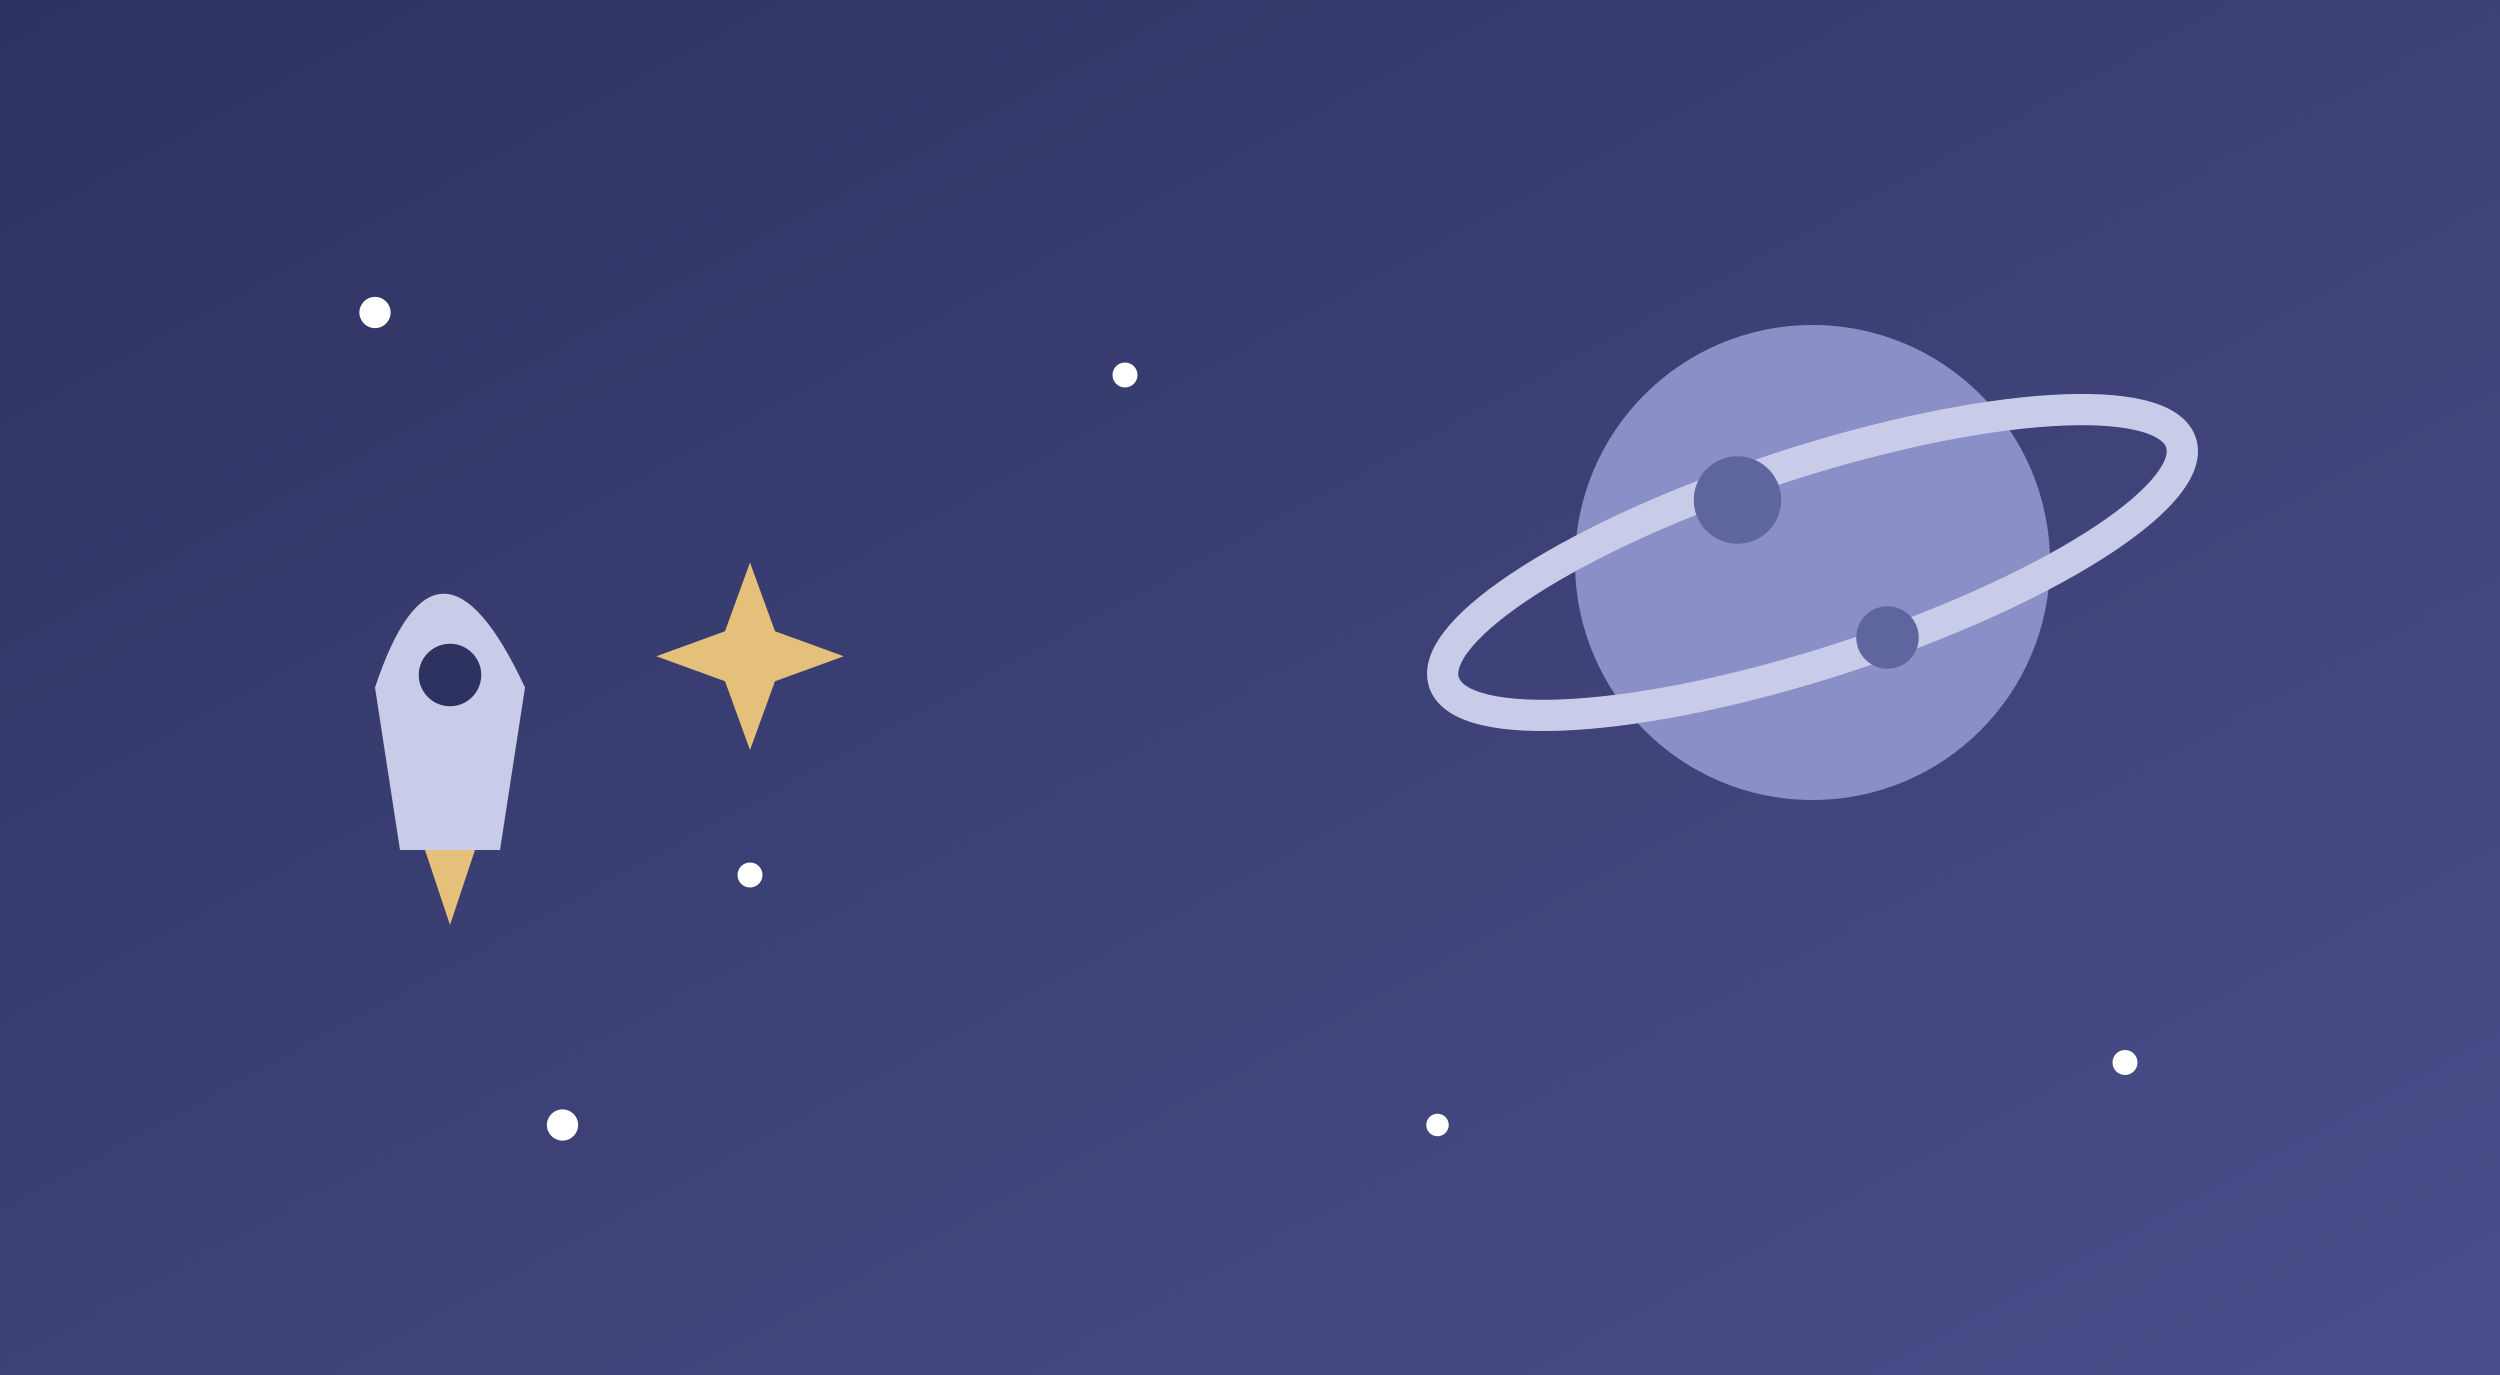
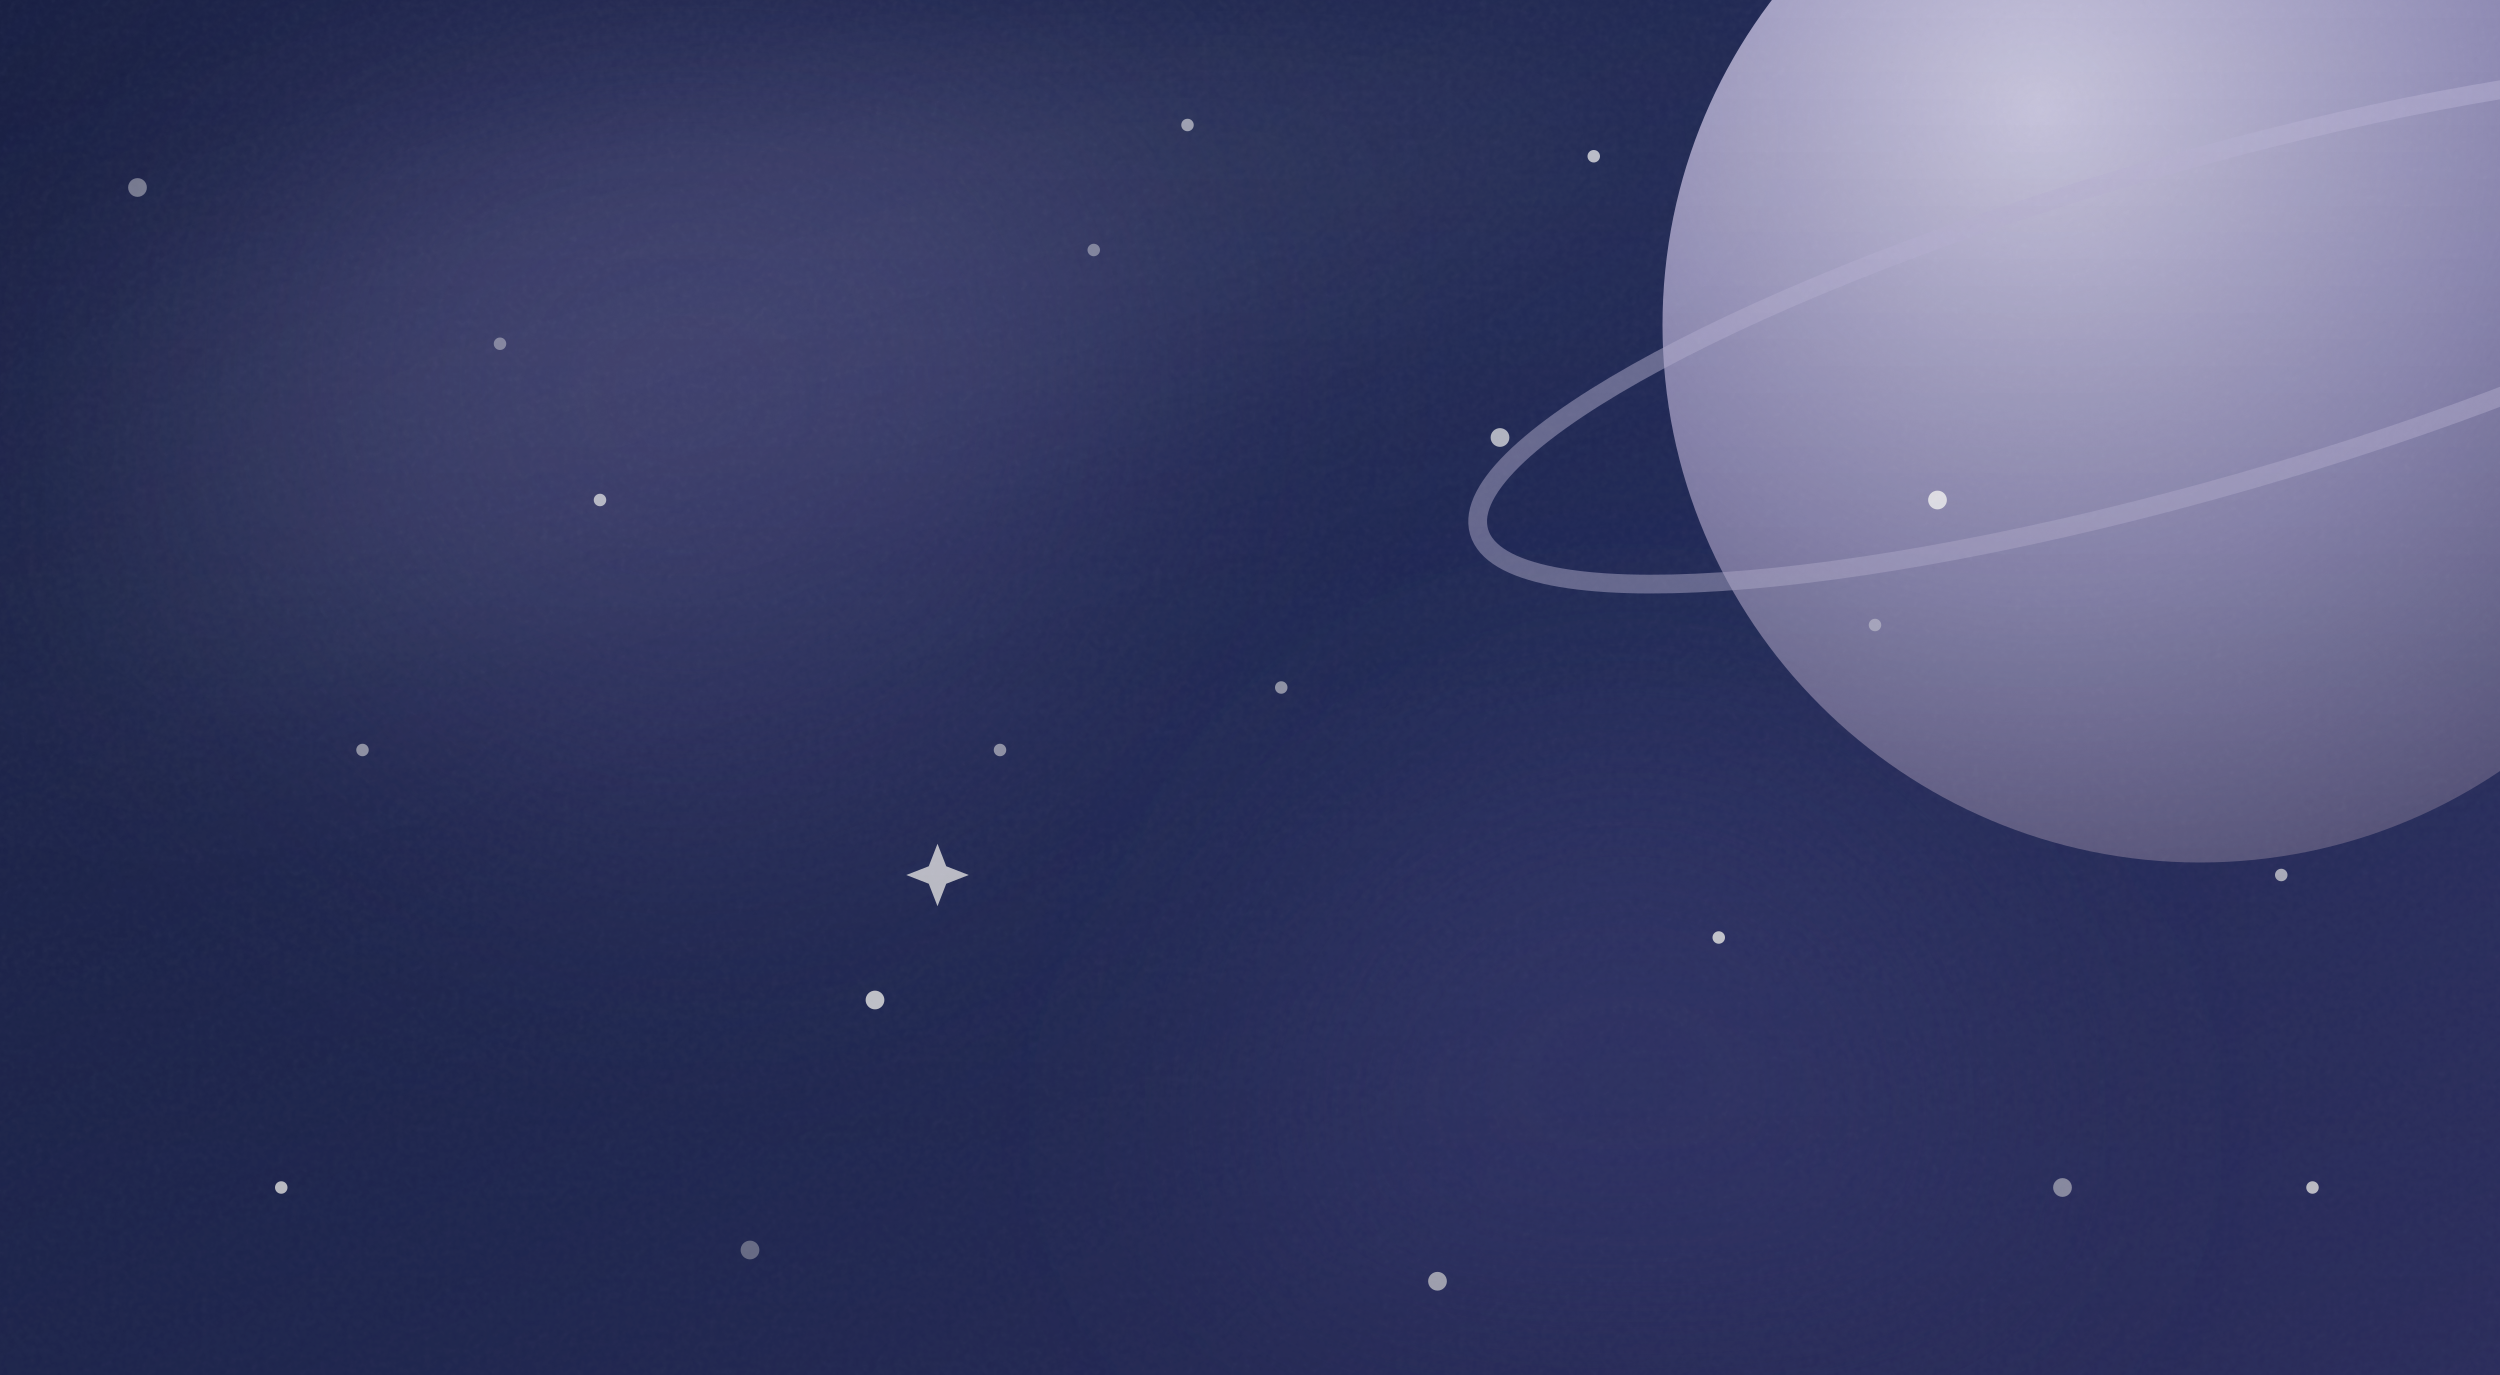
<svg xmlns="http://www.w3.org/2000/svg" viewBox="0 0 400 220" preserveAspectRatio="xMidYMid slice">
  <defs>
-     <linearGradient id="bg" x1="0" y1="0" x2="1" y2="1">
-       <stop offset="0%" stop-color="#2E3260" />
-       <stop offset="100%" stop-color="#4A4F8C" />
+     <linearGradient id="lg91" x1="0" y1="0" x2="1" y2="1">
+       <stop offset="0%" stop-color="#171E42" />
+       <stop offset="55%" stop-color="#232C5C" />
+       <stop offset="100%" stop-color="#33356E" />
+     </linearGradient>
+     <filter id="bl92" x="-60%" y="-60%" width="220%" height="220%">
+       <feGaussianBlur stdDeviation="26" />
+     </filter>
+     <filter id="bl93" x="-60%" y="-60%" width="220%" height="220%">
+       <feGaussianBlur stdDeviation="22" />
+     </filter>
+     <radialGradient id="rg94" cx="0.35" cy="0.3" r="0.8">
+       <stop offset="0%" stop-color="#C9C6DE" />
+       <stop offset="55%" stop-color="#8E8AB4" />
+       <stop offset="100%" stop-color="#57547E" />
+     </radialGradient>
+     <filter id="bl95" x="-60%" y="-60%" width="220%" height="220%">
+       <feGaussianBlur stdDeviation="22" />
+     </filter>
+     <filter id="gr96">
+       <feTurbulence type="fractalNoise" baseFrequency="0.9" numOctaves="2" stitchTiles="stitch" />
+       <feColorMatrix type="saturate" values="0" />
+       <feComponentTransfer>
+         <feFuncA type="linear" slope="0.05" />
+       </feComponentTransfer>
+       <feComposite operator="in" in2="SourceGraphic" />
+     </filter>
+     <linearGradient id="lg97" x1="0" y1="0" x2="0" y2="1">
+       <stop offset="0%" stop-color="#05060F" stop-opacity="0" />
+       <stop offset="100%" stop-color="#05060F" stop-opacity="0.2" />
    </linearGradient>
  </defs>
-   <rect width="400" height="220" fill="url(#bg)" />
-   <circle cx="290" cy="90" r="38" fill="#8A8FC7" />
-   <ellipse cx="290" cy="90" rx="62" ry="16" fill="none" stroke="#C9CCE8" stroke-width="5" transform="rotate(-18 290 90)" />
-   <circle cx="278" cy="80" r="7" fill="#5F659E" />
-   <circle cx="302" cy="102" r="5" fill="#5F659E" />
-   <g fill="#FFFFFF">
-     <circle cx="60" cy="50" r="2.5" />
-     <circle cx="120" cy="140" r="2" />
-     <circle cx="180" cy="60" r="2" />
-     <circle cx="90" cy="180" r="2.5" />
-     <circle cx="340" cy="170" r="2" />
-     <circle cx="230" cy="180" r="1.8" />
+   <rect width="400" height="220" fill="url(#lg91)" />
+   <circle cx="110" cy="60" r="70" fill="#5A5490" opacity="0.4" filter="url(#bl92)" />
+   <circle cx="260" cy="180" r="60" fill="#3E3F7E" opacity="0.5" filter="url(#bl93)" />
+   <circle cx="352" cy="52" r="86" fill="url(#rg94)" />
+   <ellipse cx="352" cy="52" rx="120" ry="26" fill="none" stroke="#B9B3D6" stroke-width="3" opacity="0.5" transform="rotate(-16 352 52)" />
+   <g>
+     <circle cx="22" cy="30" r="1.5" fill="#FFFFFF" opacity="0.4" />
+     <circle cx="58" cy="120" r="1" fill="#FFFFFF" opacity="0.55" />
+     <circle cx="96" cy="80" r="1" fill="#FFFFFF" opacity="0.7" />
+     <circle cx="140" cy="160" r="1.5" fill="#FFFFFF" opacity="0.85" />
+     <circle cx="175" cy="40" r="1" fill="#FFFFFF" opacity="0.4" />
+     <circle cx="205" cy="110" r="1" fill="#FFFFFF" opacity="0.55" />
+     <circle cx="240" cy="70" r="1.5" fill="#FFFFFF" opacity="0.7" />
+     <circle cx="275" cy="150" r="1" fill="#FFFFFF" opacity="0.85" />
+     <circle cx="300" cy="100" r="1" fill="#FFFFFF" opacity="0.4" />
+     <circle cx="330" cy="190" r="1.5" fill="#FFFFFF" opacity="0.55" />
+     <circle cx="365" cy="140" r="1" fill="#FFFFFF" opacity="0.7" />
+     <circle cx="45" cy="190" r="1" fill="#FFFFFF" opacity="0.85" />
+     <circle cx="120" cy="200" r="1.5" fill="#FFFFFF" opacity="0.4" />
+     <circle cx="190" cy="20" r="1" fill="#FFFFFF" opacity="0.55" />
+     <circle cx="255" cy="25" r="1" fill="#FFFFFF" opacity="0.7" />
+     <circle cx="310" cy="80" r="1.5" fill="#FFFFFF" opacity="0.85" />
+     <circle cx="80" cy="55" r="1" fill="#FFFFFF" opacity="0.4" />
+     <circle cx="160" cy="120" r="1" fill="#FFFFFF" opacity="0.55" />
+     <circle cx="230" cy="205" r="1.5" fill="#FFFFFF" opacity="0.7" />
+     <circle cx="370" cy="190" r="1" fill="#FFFFFF" opacity="0.85" />
  </g>
-   <path d="M120 90 l4 11 11 4 -11 4 -4 11 -4 -11 -11 -4 11 -4z" fill="#E5C07B" />
-   <path d="M60 110 q10 -30 24 0 l-4 26 h-16z" fill="#C9CCE8" />
-   <circle cx="72" cy="108" r="5" fill="#2E3260" />
-   <path d="M68 136 l4 12 4 -12z" fill="#E5C07B" />
+   <path d="M150 135 L151.4 138.6 L155 140 L151.4 141.4 L150 145 L148.6 141.4 L145 140 L148.6 138.6 Z" fill="#FFFFFF" opacity="0.8" />
+   <rect x="-60" y="20" width="320" height="70" rx="35" fill="#FFFFFF" opacity="0.06" filter="url(#bl95)" transform="rotate(-18 100 55)" />
+   <rect width="400" height="220" fill="#808080" filter="url(#gr96)" />
+   <rect width="400" height="220" fill="url(#lg97)" />
</svg>
